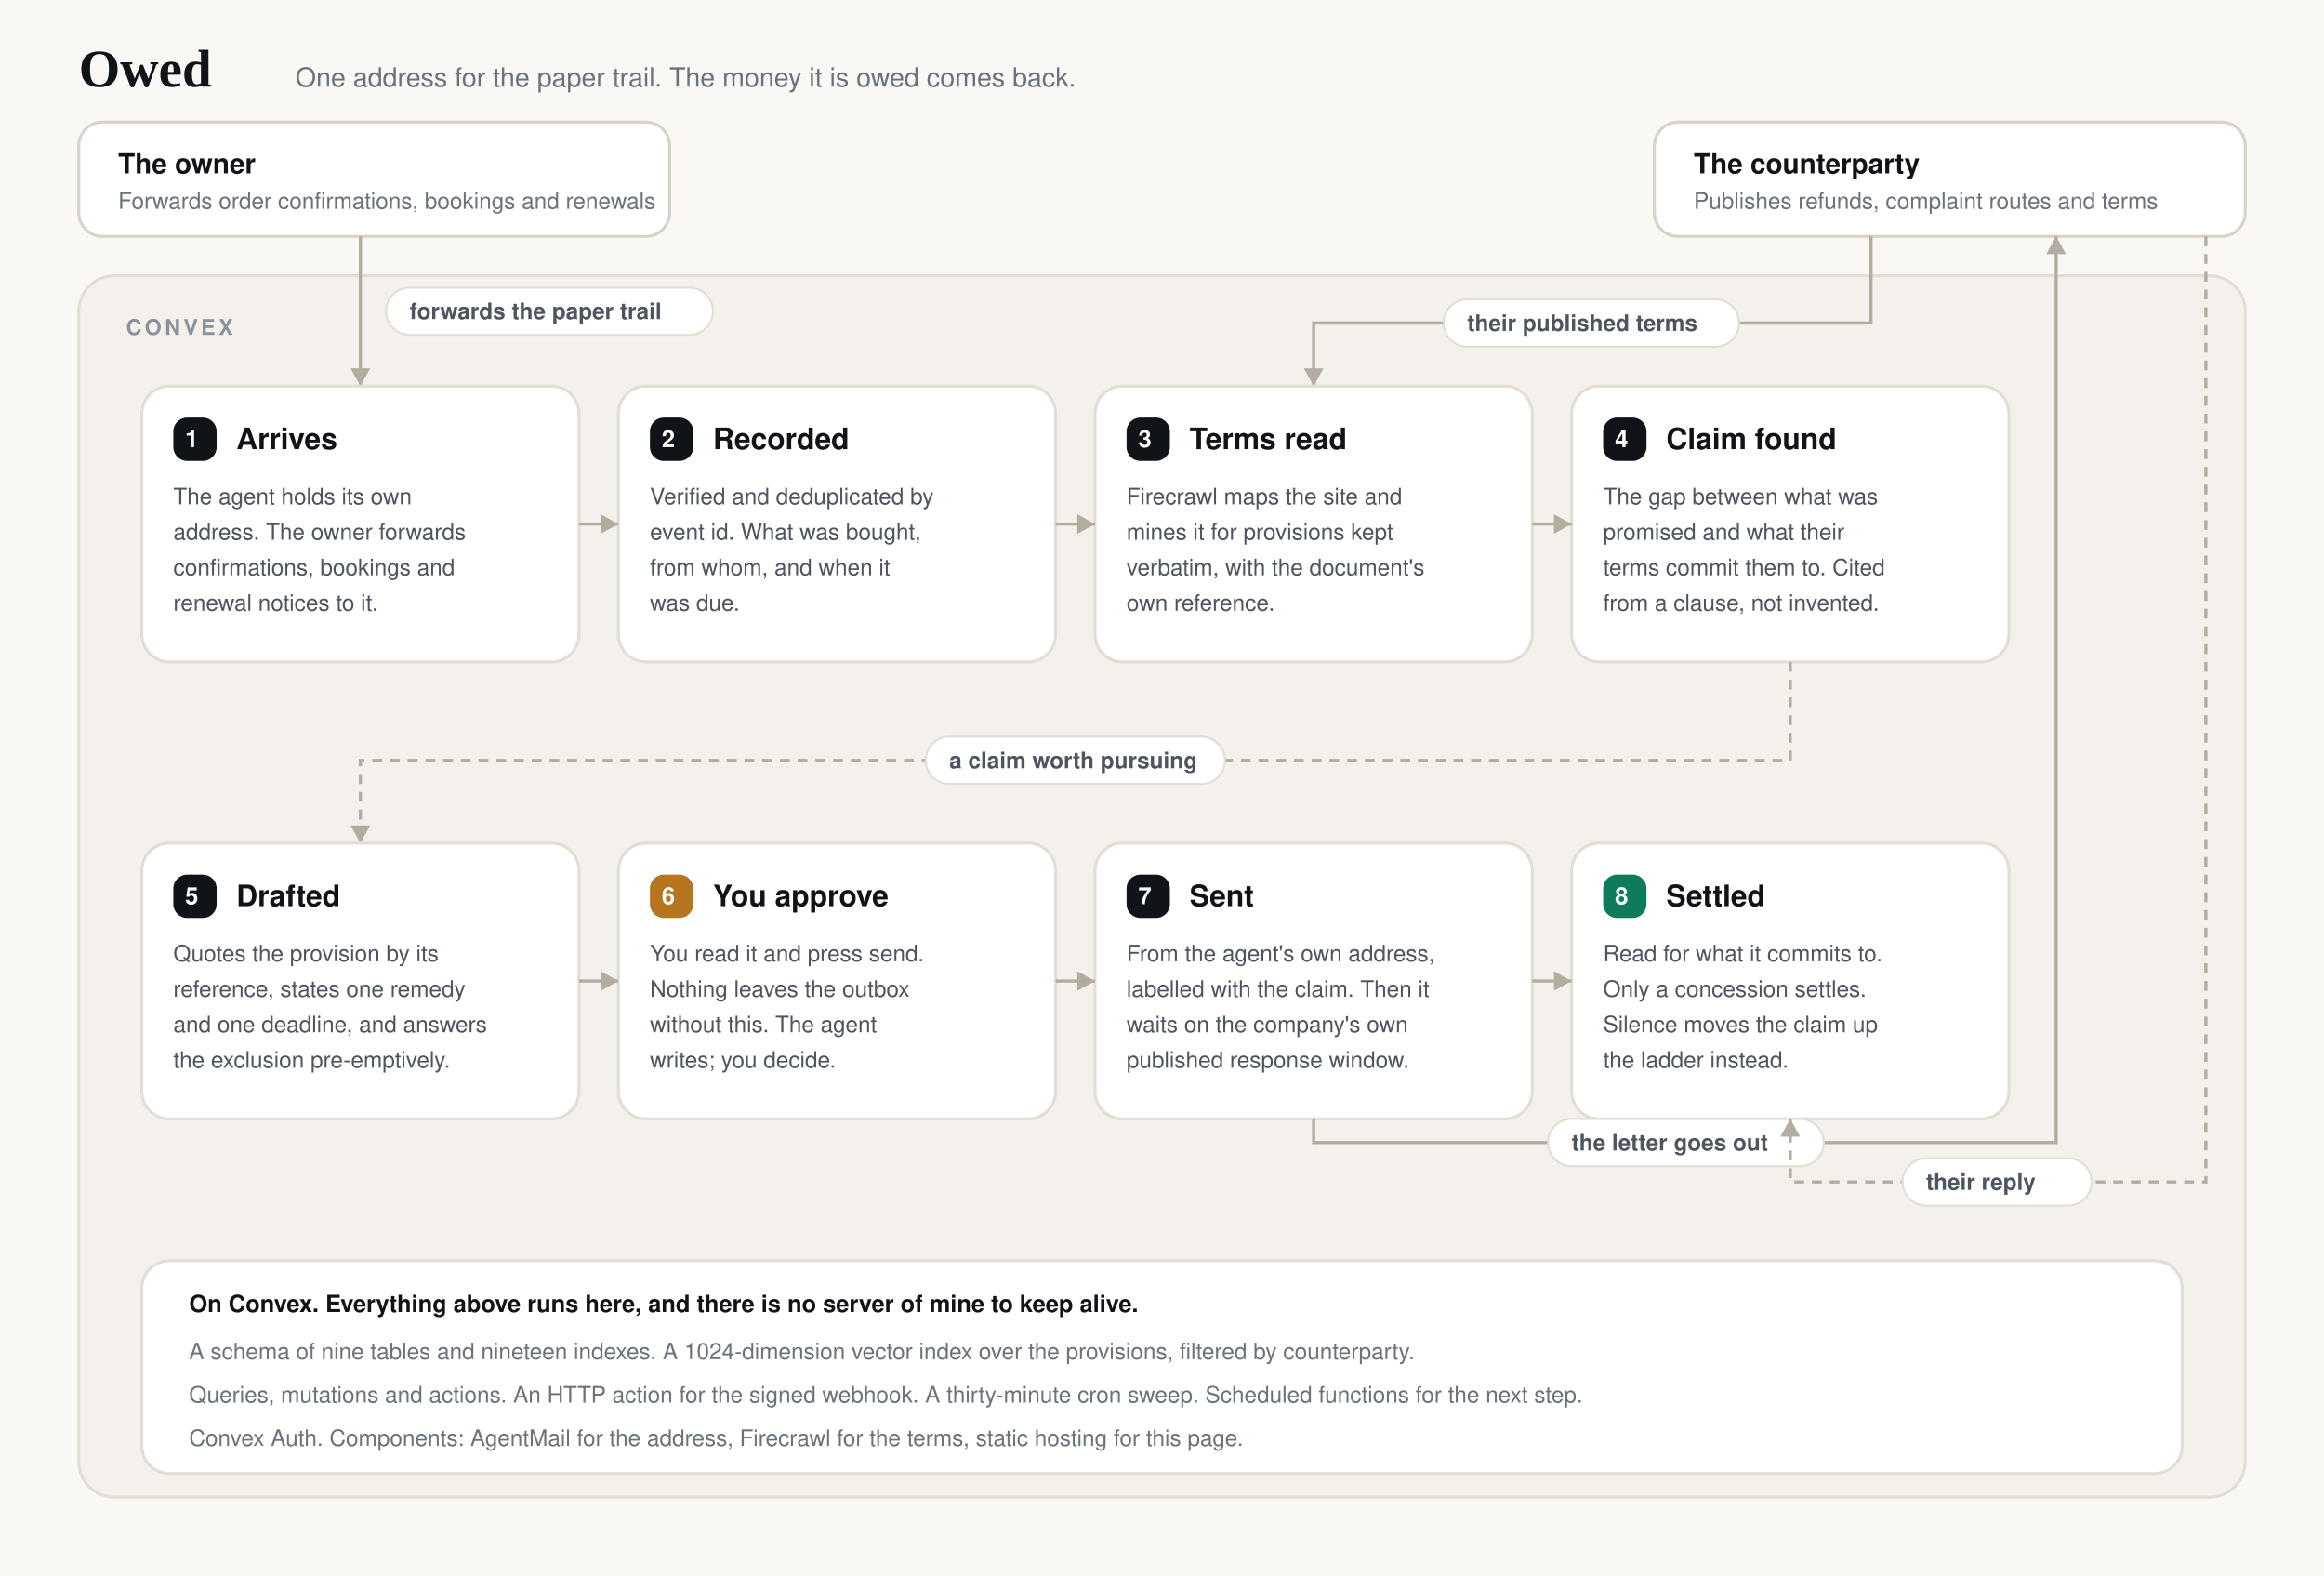
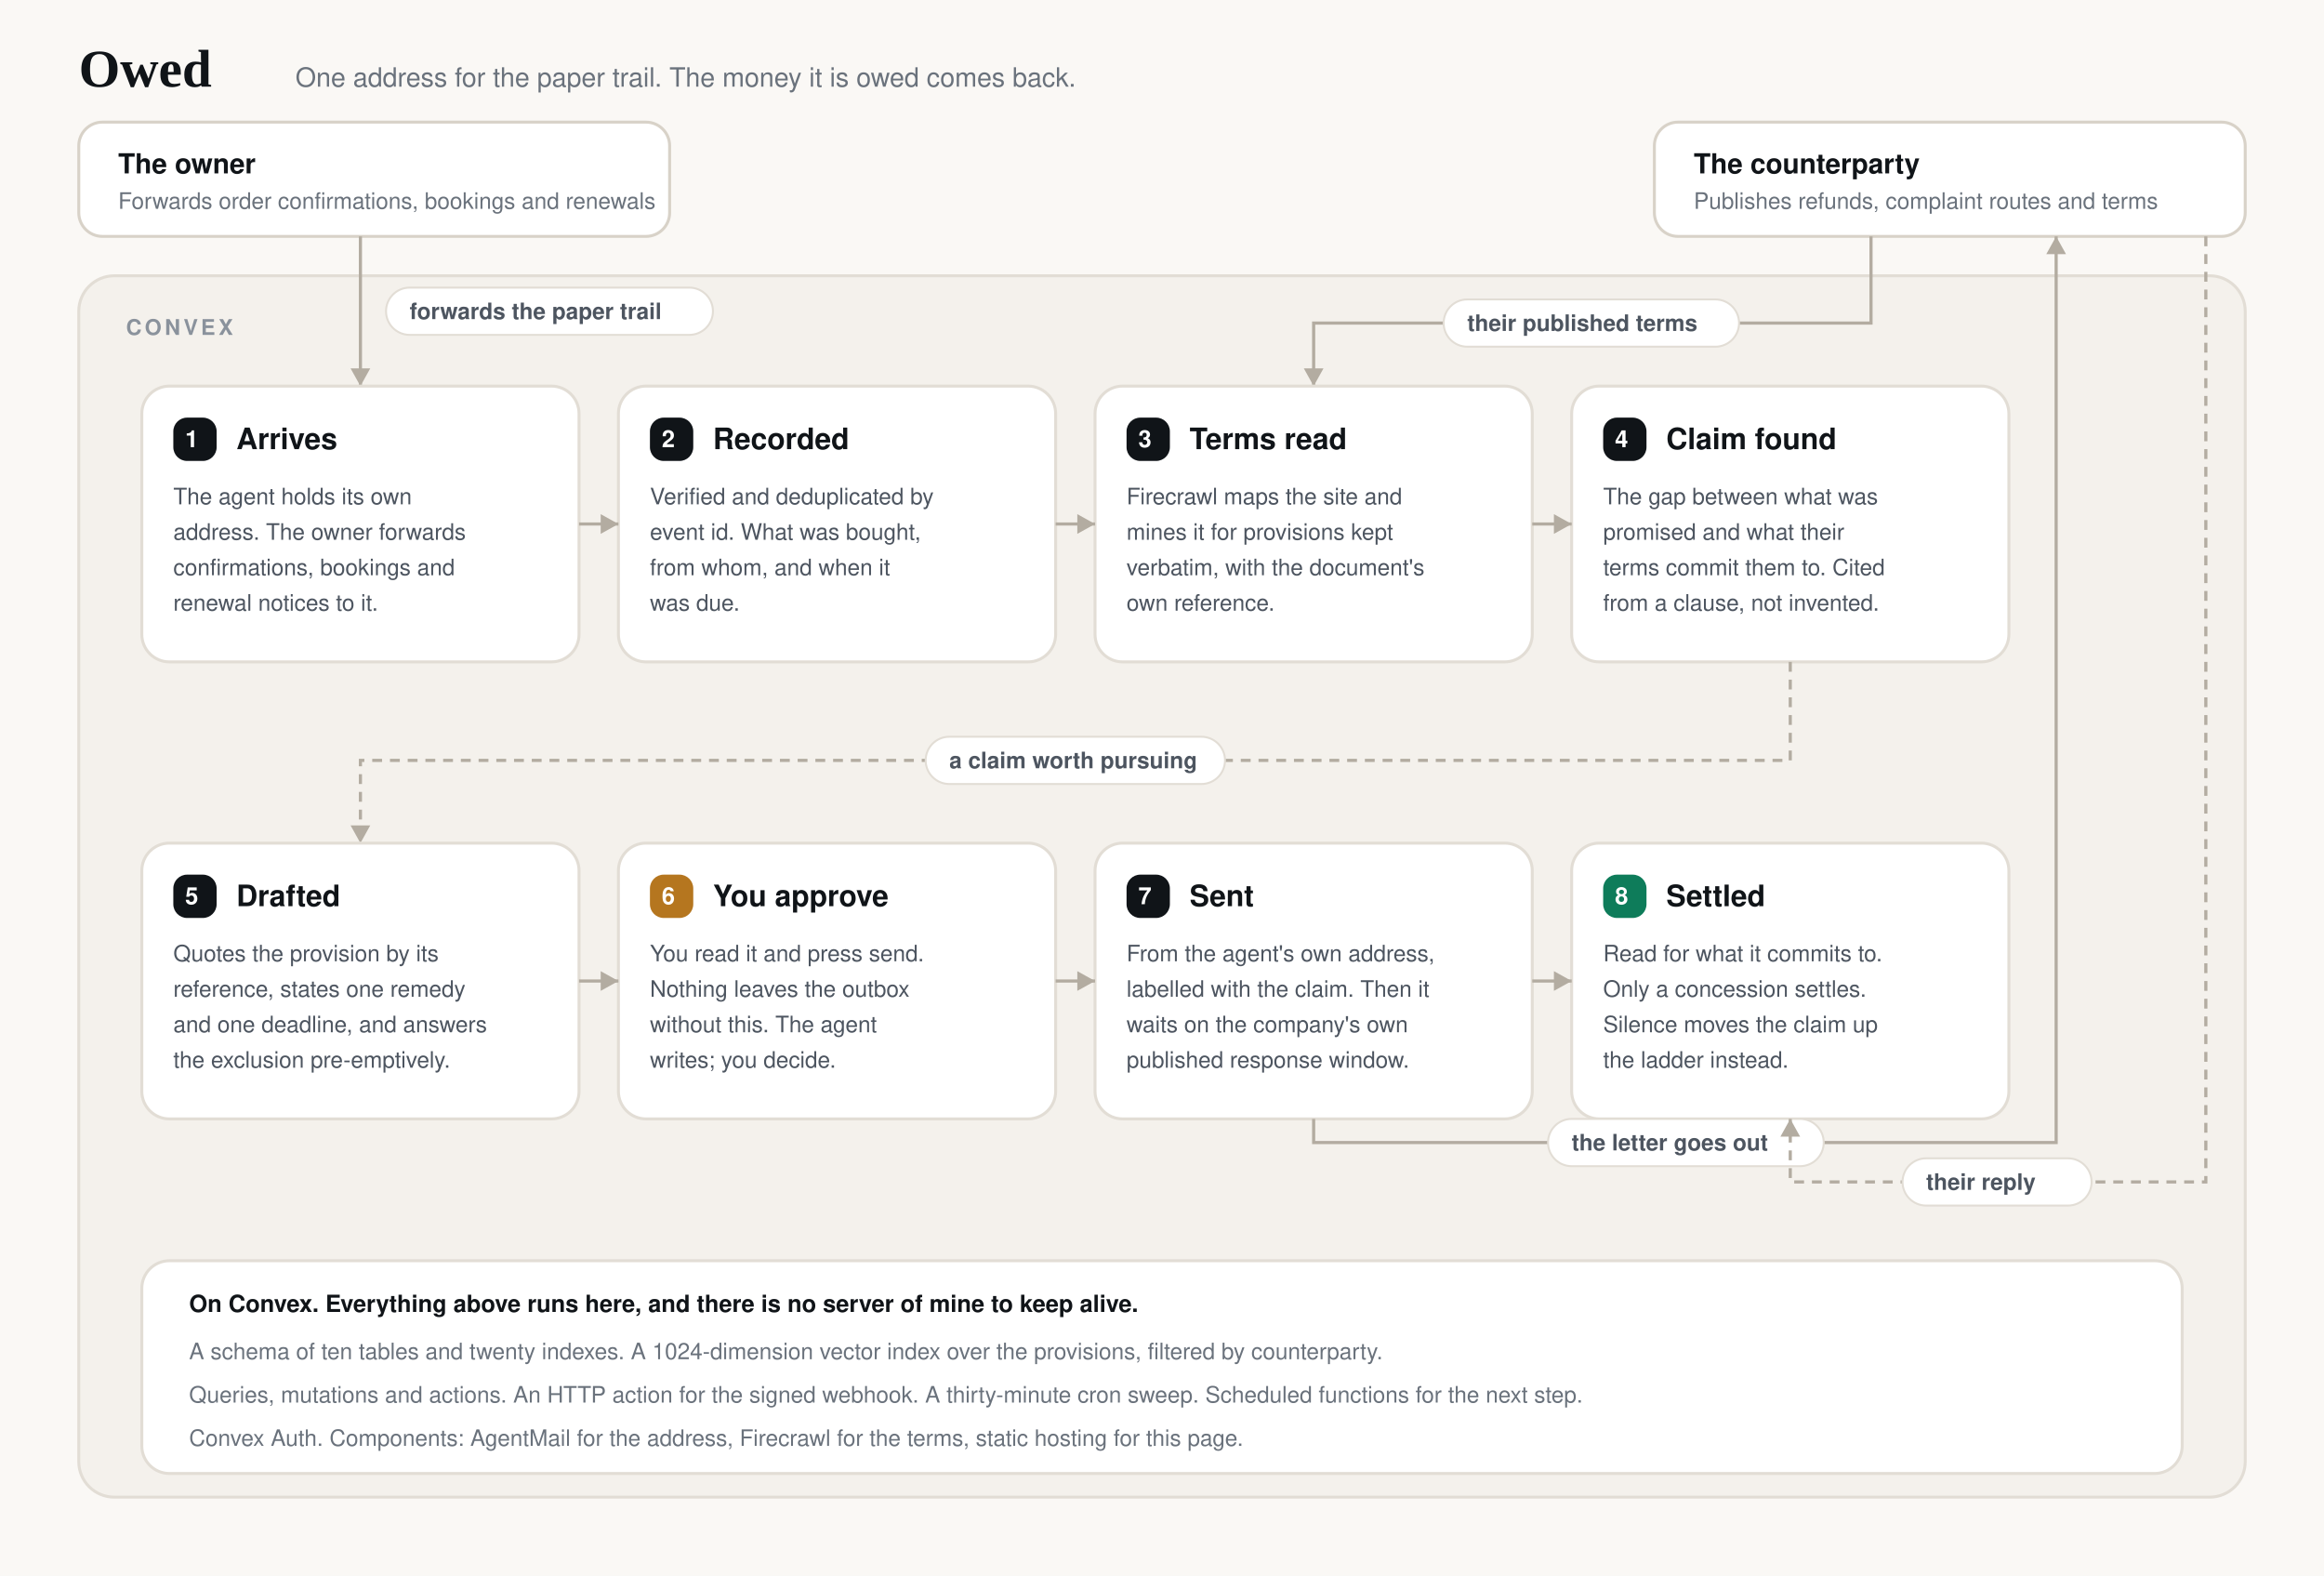
<svg xmlns="http://www.w3.org/2000/svg" viewBox="0 0 1180 800" width="1180" height="800" role="img" aria-labelledby="title desc">
  <style>
  .bg      { fill: #faf8f5; }
  .panel   { fill: #f4f1ec; stroke: #e2ddd5; stroke-width: 1.5; }
  .card    { fill: #ffffff; stroke: #e2ddd5; stroke-width: 1.5; }
  .actor   { fill: #ffffff; stroke: #d8d2c8; stroke-width: 1.5; }
  .edge    { stroke: #b3aca1; stroke-width: 1.6; fill: none; }
  .edge-d  { stroke: #b3aca1; stroke-width: 1.6; fill: none; stroke-dasharray: 5 4; }
  .arrow   { fill: #b3aca1; }
  .pill    { fill: #ffffff; stroke: #e2ddd5; stroke-width: 1; }

  .h1      { font: 700 27px Georgia, "Times New Roman", serif; fill: #101418; }
  .h2      { font: 400 13.5px ui-sans-serif, -apple-system, "Segoe UI", Helvetica, Arial, sans-serif; fill: #6a727c; }
  .sect    { font: 700 11px ui-sans-serif, -apple-system, "Segoe UI", Helvetica, Arial, sans-serif; fill: #8a929c; letter-spacing: 1.6px; }
  .actor-t { font: 700 14px ui-sans-serif, -apple-system, "Segoe UI", Helvetica, Arial, sans-serif; fill: #101418; }
  .actor-b { font: 400 11.5px ui-sans-serif, -apple-system, "Segoe UI", Helvetica, Arial, sans-serif; fill: #6a727c; }
  .step-t  { font: 700 15px ui-sans-serif, -apple-system, "Segoe UI", Helvetica, Arial, sans-serif; fill: #101418; }
  .step-b  { font: 400 11.5px ui-sans-serif, -apple-system, "Segoe UI", Helvetica, Arial, sans-serif; fill: #4d5560; }
  .badge-n { font: 700 12px ui-sans-serif, -apple-system, "Segoe UI", Helvetica, Arial, sans-serif; }
  .lbl     { font: 600 11.5px ui-sans-serif, -apple-system, "Segoe UI", Helvetica, Arial, sans-serif; fill: #4d5560; }
  .foot-t  { font: 700 12px ui-sans-serif, -apple-system, "Segoe UI", Helvetica, Arial, sans-serif; fill: #101418; }
  .foot-b  { font: 400 11.5px ui-sans-serif, -apple-system, "Segoe UI", Helvetica, Arial, sans-serif; fill: #6a727c; }
</style>
  <rect class="bg" width="1180" height="800" />
  <text class="h1" x="40" y="44">Owed</text>
  <text class="h2" x="150" y="44">One address for the paper trail. The money it is owed comes back.</text>
  <rect class="actor" x="40" y="62" width="300" height="58" rx="12" />
  <text class="actor-t" x="60" y="88">The owner</text>
  <text class="actor-b" x="60" y="106">Forwards order confirmations, bookings and renewals</text>
  <rect class="actor" x="840" y="62" width="300" height="58" rx="12" />
  <text class="actor-t" x="860" y="88">The counterparty</text>
  <text class="actor-b" x="860" y="106">Publishes refunds, complaint routes and terms</text>
  <rect class="panel" x="40" y="140" width="1100" height="620" rx="18" />
  <text class="sect" x="64" y="170">CONVEX</text>
  <path class="edge" d="M183 120 L183 196" />
  <path class="arrow" d="M183 196 l-5 -9 l10 0 z" />
  <rect class="pill" x="196" y="146" width="166" height="24" rx="12" />
  <text class="lbl" x="208" y="162">forwards the paper trail</text>
  <path class="edge" d="M950 120 L950 164 L667 164 L667 196" />
  <path class="arrow" d="M667 196 l-5 -9 l10 0 z" />
  <rect class="pill" x="733" y="152" width="150" height="24" rx="12" />
  <text class="lbl" x="745" y="168">their published terms</text>
  <g>
    <rect class="card" x="72" y="196" width="222" height="140" rx="14" />
    <rect x="88" y="212" width="22" height="22" rx="7" fill="#101418" />
    <text class="badge-n" x="94" y="227" fill="#ffffff">1</text>
    <text class="step-t" x="120" y="228">Arrives</text>
    <text class="step-b" x="88" y="256">The agent holds its own</text>
    <text class="step-b" x="88" y="274">address. The owner forwards</text>
    <text class="step-b" x="88" y="292">confirmations, bookings and</text>
    <text class="step-b" x="88" y="310">renewal notices to it.</text>
  </g>
  <g>
    <rect class="card" x="314" y="196" width="222" height="140" rx="14" />
    <rect x="330" y="212" width="22" height="22" rx="7" fill="#101418" />
    <text class="badge-n" x="336" y="227" fill="#ffffff">2</text>
    <text class="step-t" x="362" y="228">Recorded</text>
    <text class="step-b" x="330" y="256">Verified and deduplicated by</text>
    <text class="step-b" x="330" y="274">event id. What was bought,</text>
    <text class="step-b" x="330" y="292">from whom, and when it</text>
    <text class="step-b" x="330" y="310">was due.</text>
  </g>
  <g>
    <rect class="card" x="556" y="196" width="222" height="140" rx="14" />
    <rect x="572" y="212" width="22" height="22" rx="7" fill="#101418" />
    <text class="badge-n" x="578" y="227" fill="#ffffff">3</text>
    <text class="step-t" x="604" y="228">Terms read</text>
    <text class="step-b" x="572" y="256">Firecrawl maps the site and</text>
    <text class="step-b" x="572" y="274">mines it for provisions kept</text>
    <text class="step-b" x="572" y="292">verbatim, with the document's</text>
    <text class="step-b" x="572" y="310">own reference.</text>
  </g>
  <g>
    <rect class="card" x="798" y="196" width="222" height="140" rx="14" />
    <rect x="814" y="212" width="22" height="22" rx="7" fill="#101418" />
    <text class="badge-n" x="820" y="227" fill="#ffffff">4</text>
    <text class="step-t" x="846" y="228">Claim found</text>
    <text class="step-b" x="814" y="256">The gap between what was</text>
    <text class="step-b" x="814" y="274">promised and what their</text>
    <text class="step-b" x="814" y="292">terms commit them to. Cited</text>
    <text class="step-b" x="814" y="310">from a clause, not invented.</text>
  </g>
  <path class="edge" d="M294 266 L314 266" />
  <path class="arrow" d="M314 266 l-9 -5 l0 10 z" />
  <path class="edge" d="M536 266 L556 266" />
  <path class="arrow" d="M556 266 l-9 -5 l0 10 z" />
  <path class="edge" d="M778 266 L798 266" />
  <path class="arrow" d="M798 266 l-9 -5 l0 10 z" />
  <path class="edge-d" d="M909 336 L909 386 L183 386 L183 428" />
  <path class="arrow" d="M183 428 l-5 -9 l10 0 z" />
  <rect class="pill" x="470" y="374" width="152" height="24" rx="12" />
  <text class="lbl" x="482" y="390">a claim worth pursuing</text>
  <g>
    <rect class="card" x="72" y="428" width="222" height="140" rx="14" />
    <rect x="88" y="444" width="22" height="22" rx="7" fill="#101418" />
    <text class="badge-n" x="94" y="459" fill="#ffffff">5</text>
    <text class="step-t" x="120" y="460">Drafted</text>
    <text class="step-b" x="88" y="488">Quotes the provision by its</text>
    <text class="step-b" x="88" y="506">reference, states one remedy</text>
    <text class="step-b" x="88" y="524">and one deadline, and answers</text>
    <text class="step-b" x="88" y="542">the exclusion pre-emptively.</text>
  </g>
  <g>
    <rect class="card" x="314" y="428" width="222" height="140" rx="14" />
    <rect x="330" y="444" width="22" height="22" rx="7" fill="#b5761f" />
    <text class="badge-n" x="336" y="459" fill="#ffffff">6</text>
    <text class="step-t" x="362" y="460">You approve</text>
    <text class="step-b" x="330" y="488">You read it and press send.</text>
    <text class="step-b" x="330" y="506">Nothing leaves the outbox</text>
    <text class="step-b" x="330" y="524">without this. The agent</text>
    <text class="step-b" x="330" y="542">writes; you decide.</text>
  </g>
  <g>
    <rect class="card" x="556" y="428" width="222" height="140" rx="14" />
    <rect x="572" y="444" width="22" height="22" rx="7" fill="#101418" />
    <text class="badge-n" x="578" y="459" fill="#ffffff">7</text>
    <text class="step-t" x="604" y="460">Sent</text>
    <text class="step-b" x="572" y="488">From the agent's own address,</text>
    <text class="step-b" x="572" y="506">labelled with the claim. Then it</text>
    <text class="step-b" x="572" y="524">waits on the company's own</text>
    <text class="step-b" x="572" y="542">published response window.</text>
  </g>
  <g>
    <rect class="card" x="798" y="428" width="222" height="140" rx="14" />
    <rect x="814" y="444" width="22" height="22" rx="7" fill="#0e7c5a" />
    <text class="badge-n" x="820" y="459" fill="#ffffff">8</text>
    <text class="step-t" x="846" y="460">Settled</text>
    <text class="step-b" x="814" y="488">Read for what it commits to.</text>
    <text class="step-b" x="814" y="506">Only a concession settles.</text>
    <text class="step-b" x="814" y="524">Silence moves the claim up</text>
    <text class="step-b" x="814" y="542">the ladder instead.</text>
  </g>
  <path class="edge" d="M294 498 L314 498" />
  <path class="arrow" d="M314 498 l-9 -5 l0 10 z" />
  <path class="edge" d="M536 498 L556 498" />
  <path class="arrow" d="M556 498 l-9 -5 l0 10 z" />
  <path class="edge" d="M778 498 L798 498" />
  <path class="arrow" d="M798 498 l-9 -5 l0 10 z" />
  <path class="edge" d="M667 568 L667 580 L1044 580 L1044 120" />
  <path class="arrow" d="M1044 120 l-5 9 l10 0 z" />
  <rect class="pill" x="786" y="568" width="140" height="24" rx="12" />
  <text class="lbl" x="798" y="584">the letter goes out</text>
  <path class="edge-d" d="M1120 120 L1120 600 L909 600 L909 568" />
  <path class="arrow" d="M909 568 l-5 9 l10 0 z" />
  <rect class="pill" x="966" y="588" width="96" height="24" rx="12" />
  <text class="lbl" x="978" y="604">their reply</text>
  <rect class="card" x="72" y="640" width="1036" height="108" rx="14" />
  <text class="foot-t" x="96" y="666">On Convex. Everything above runs here, and there is no server of mine to keep alive.</text>
-   <text class="foot-b" x="96" y="690">A schema of nine tables and nineteen indexes. A 1024-dimension vector index over the provisions, filtered by counterparty.</text>
+   <text class="foot-b" x="96" y="690">A schema of ten tables and twenty indexes. A 1024-dimension vector index over the provisions, filtered by counterparty.</text>
  <text class="foot-b" x="96" y="712">Queries, mutations and actions. An HTTP action for the signed webhook. A thirty-minute cron sweep. Scheduled functions for the next step.</text>
  <text class="foot-b" x="96" y="734">Convex Auth. Components: AgentMail for the address, Firecrawl for the terms, static hosting for this page.</text>
</svg>
